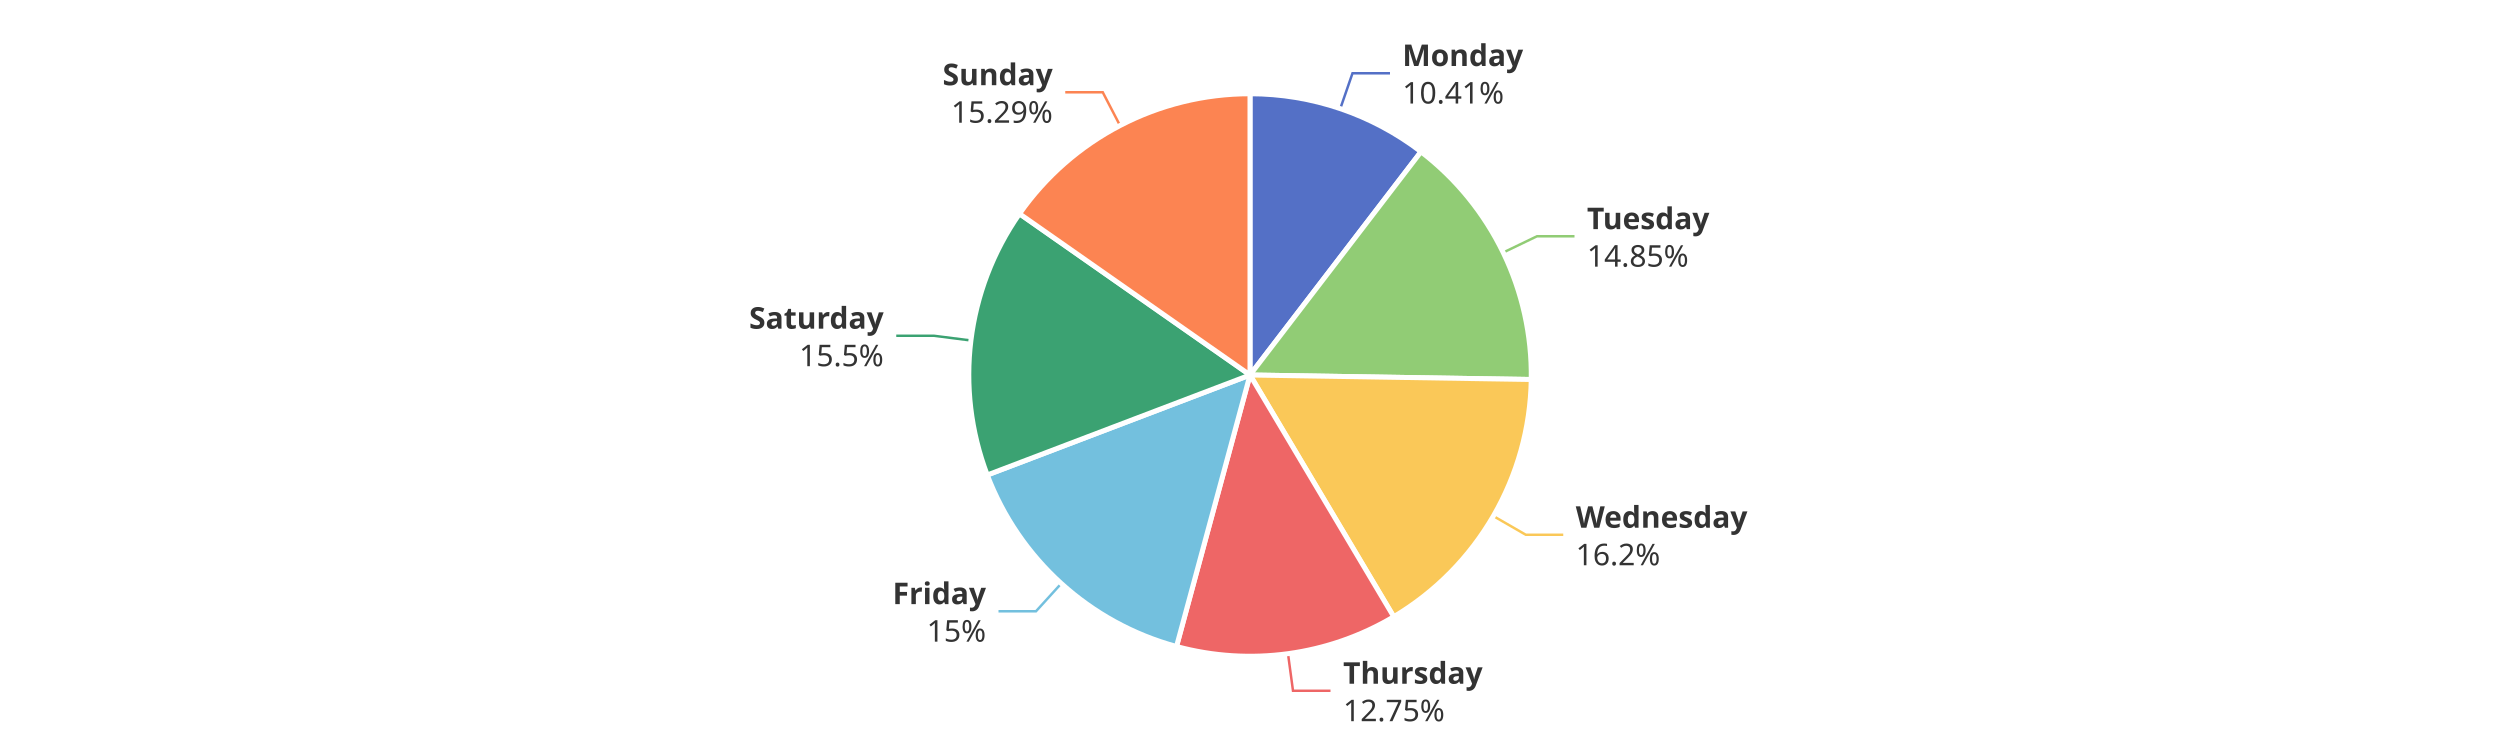
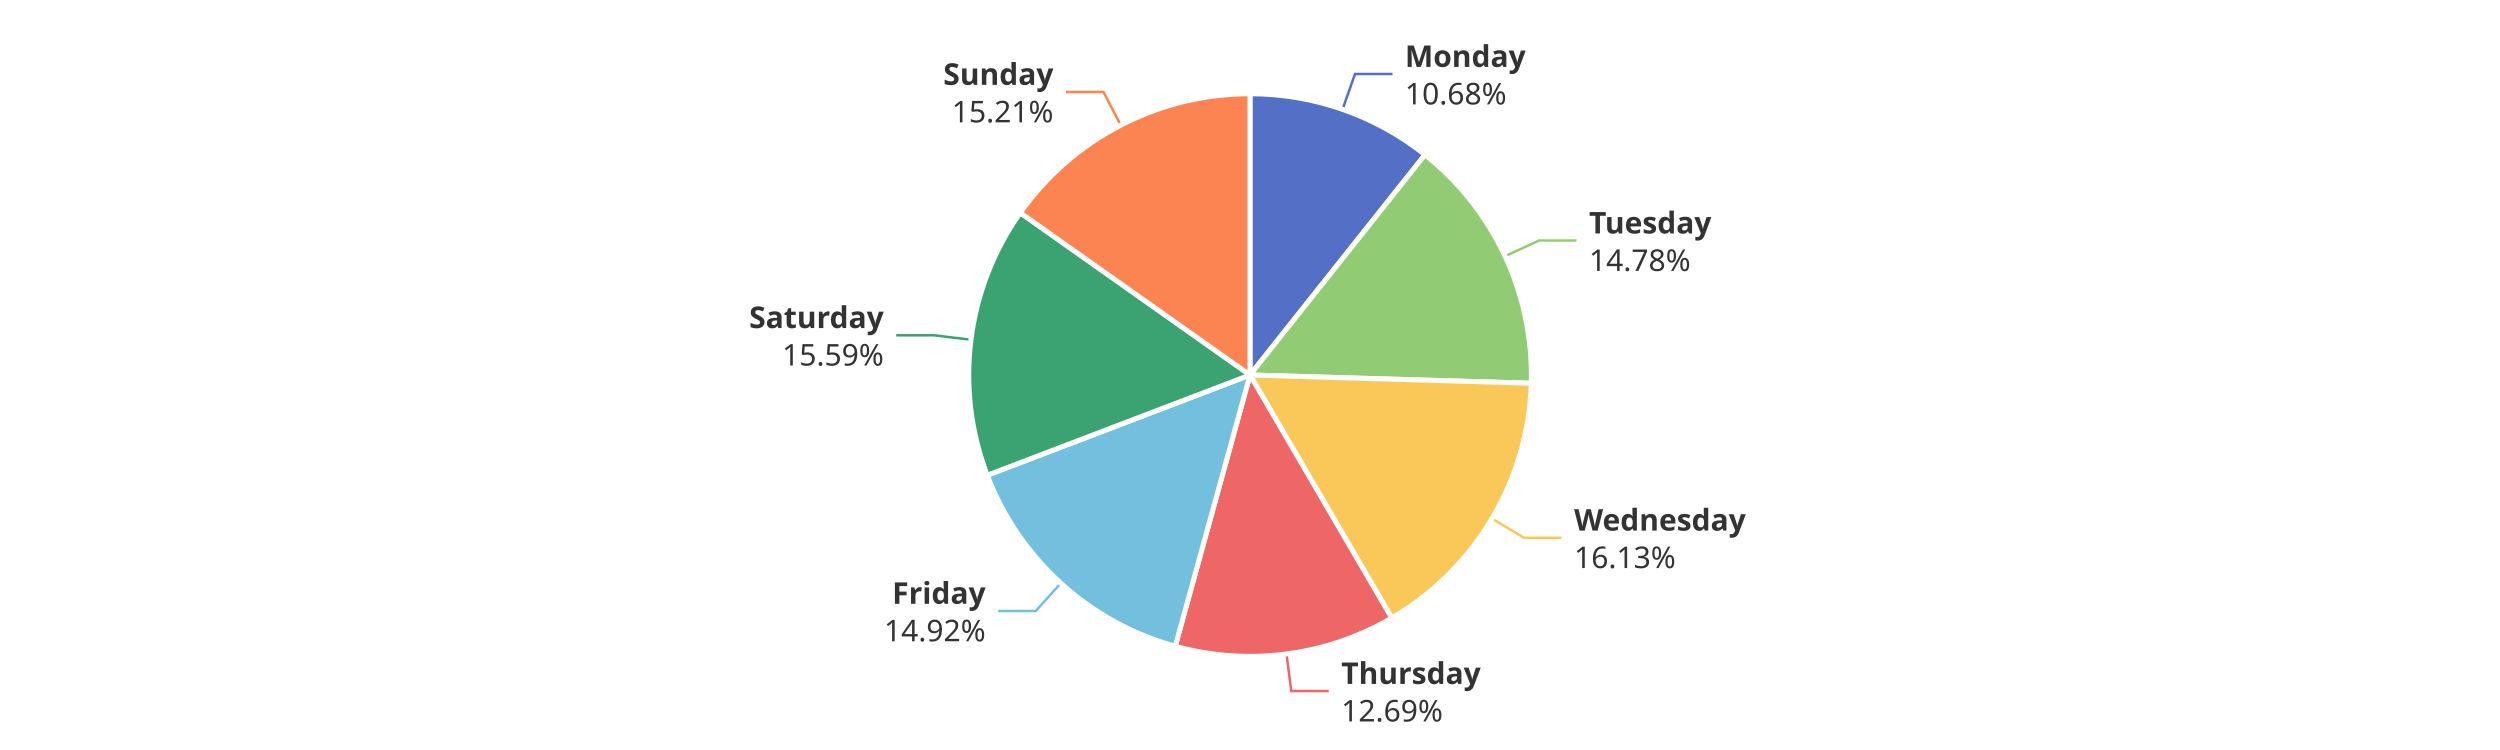
<svg xmlns="http://www.w3.org/2000/svg" width="1000" height="300" version="1.1" baseProfile="full" viewBox="0 0 1000 300">
  <rect width="1000" height="300" x="0" y="0" id="0" fill="#ffffff" />
-   <polyline points="536.1 43.5 541 29.3 556 29.3" fill="none" stroke="#5470c6" />
-   <polyline points="601.3 101 614.8 94.5 629.8 94.5" fill="none" stroke="#91cc75" />
-   <polyline points="597.3 206.4 610.3 213.9 625.3 213.9" fill="none" stroke="#fac858" />
-   <polyline points="515.2 261.5 517.2 276.3 532.2 276.3" fill="none" stroke="#ee6666" />
-   <polyline points="424.5 233.4 414.4 244.5 399.4 244.5" fill="none" stroke="#73c0de" />
-   <polyline points="388.4 136.2 373.5 134.3 358.5 134.3" fill="none" stroke="#3ba272" />
-   <polyline points="448 50.2 441.1 36.9 426.1 36.9" fill="none" stroke="#fc8452" />
-   <path d="M500 37.5A112.5 112.5 0 0 1 568.4 60.7L500 150Z" fill="#5470c6" stroke="#fff" stroke-width="2" stroke-linejoin="round" />
-   <path d="M568.4 60.7A112.5 112.5 0 0 1 612.5 151.8L500 150Z" fill="#91cc75" stroke="#fff" stroke-width="2" stroke-linejoin="round" />
-   <path d="M612.5 151.8A112.5 112.5 0 0 1 557.5 246.7L500 150Z" fill="#fac858" stroke="#fff" stroke-width="2" stroke-linejoin="round" />
-   <path d="M557.5 246.7A112.5 112.5 0 0 1 470.6 258.6L500 150Z" fill="#ee6666" stroke="#fff" stroke-width="2" stroke-linejoin="round" />
-   <path d="M470.6 258.6A112.5 112.5 0 0 1 394.9 190L500 150Z" fill="#73c0de" stroke="#fff" stroke-width="2" stroke-linejoin="round" />
-   <path d="M394.9 190A112.5 112.5 0 0 1 407.8 85.5L500 150Z" fill="#3ba272" stroke="#fff" stroke-width="2" stroke-linejoin="round" />
-   <path d="M407.8 85.5A112.5 112.5 0 0 1 500 37.5L500 150Z" fill="#fc8452" stroke="#fff" stroke-width="2" stroke-linejoin="round" />
-   <path d="M0 -15l42.8 0l0 30l-42.8 0Z" transform="translate(560.9543 29.2565)" fill="none" />
-   <text dominant-baseline="central" text-anchor="start" style="font-size:12px;font-family:sans-serif;font-weight:bold;" y="-7.5" transform="translate(560.9543 29.2565)" fill="#333" stroke="rgb(255,255,255)" stroke-width="2" paint-order="stroke" stroke-miterlimit="2">Monday</text>
-   <text dominant-baseline="central" text-anchor="start" style="font-size:12px;font-family:sans-serif;" y="7.5" transform="translate(560.9543 29.2565)" fill="#333" stroke="rgb(255,255,255)" stroke-width="2" paint-order="stroke" stroke-miterlimit="2">10.41%</text>
-   <path d="M0 -15l46.2 0l0 30l-46.2 0Z" transform="translate(634.7902 94.5072)" fill="none" />
-   <text dominant-baseline="central" text-anchor="start" style="font-size:12px;font-family:sans-serif;font-weight:bold;" y="-7.5" transform="translate(634.7902 94.5072)" fill="#333" stroke="rgb(255,255,255)" stroke-width="2" paint-order="stroke" stroke-miterlimit="2">Tuesday</text>
-   <text dominant-baseline="central" text-anchor="start" style="font-size:12px;font-family:sans-serif;" y="7.5" transform="translate(634.7902 94.5072)" fill="#333" stroke="rgb(255,255,255)" stroke-width="2" paint-order="stroke" stroke-miterlimit="2">14.85%</text>
-   <path d="M0 -15l63.6 0l0 30l-63.6 0Z" transform="translate(630.3046 213.9464)" fill="none" />
-   <text dominant-baseline="central" text-anchor="start" style="font-size:12px;font-family:sans-serif;font-weight:bold;" y="-7.5" transform="translate(630.3046 213.9464)" fill="#333" stroke="rgb(255,255,255)" stroke-width="2" paint-order="stroke" stroke-miterlimit="2">Wednesday</text>
-   <text dominant-baseline="central" text-anchor="start" style="font-size:12px;font-family:sans-serif;" y="7.5" transform="translate(630.3046 213.9464)" fill="#333" stroke="rgb(255,255,255)" stroke-width="2" paint-order="stroke" stroke-miterlimit="2">16.2%</text>
-   <path d="M0 -15l50.2 0l0 30l-50.2 0Z" transform="translate(537.2491 276.3278)" fill="none" />
-   <text dominant-baseline="central" text-anchor="start" style="font-size:12px;font-family:sans-serif;font-weight:bold;" y="-7.5" transform="translate(537.2491 276.3278)" fill="#333" stroke="rgb(255,255,255)" stroke-width="2" paint-order="stroke" stroke-miterlimit="2">Thursday</text>
-   <text dominant-baseline="central" text-anchor="start" style="font-size:12px;font-family:sans-serif;" y="7.5" transform="translate(537.2491 276.3278)" fill="#333" stroke="rgb(255,255,255)" stroke-width="2" paint-order="stroke" stroke-miterlimit="2">12.75%</text>
-   <path d="M-33.4 -15l33.4 0l0 30l-33.4 0Z" transform="translate(394.4054 244.4977)" fill="none" />
-   <text dominant-baseline="central" text-anchor="end" style="font-size:12px;font-family:sans-serif;font-weight:bold;" y="-7.5" transform="translate(394.4054 244.4977)" fill="#333" stroke="rgb(255,255,255)" stroke-width="2" paint-order="stroke" stroke-miterlimit="2">Friday</text>
-   <text dominant-baseline="central" text-anchor="end" style="font-size:12px;font-family:sans-serif;" y="7.5" transform="translate(394.4054 244.4977)" fill="#333" stroke="rgb(255,255,255)" stroke-width="2" paint-order="stroke" stroke-miterlimit="2">15%</text>
-   <path d="M-48.2 -15l48.2 0l0 30l-48.2 0Z" transform="translate(353.4679 134.3197)" fill="none" />
-   <text dominant-baseline="central" text-anchor="end" style="font-size:12px;font-family:sans-serif;font-weight:bold;" y="-7.5" transform="translate(353.4679 134.3197)" fill="#333" stroke="rgb(255,255,255)" stroke-width="2" paint-order="stroke" stroke-miterlimit="2">Saturday</text>
-   <text dominant-baseline="central" text-anchor="end" style="font-size:12px;font-family:sans-serif;" y="7.5" transform="translate(353.4679 134.3197)" fill="#333" stroke="rgb(255,255,255)" stroke-width="2" paint-order="stroke" stroke-miterlimit="2">15.5%</text>
-   <path d="M-40.9 -15l40.9 0l0 30l-40.9 0Z" transform="translate(421.0891 36.9259)" fill="none" />
-   <text dominant-baseline="central" text-anchor="end" style="font-size:12px;font-family:sans-serif;font-weight:bold;" y="-7.5" transform="translate(421.0891 36.9259)" fill="#333" stroke="rgb(255,255,255)" stroke-width="2" paint-order="stroke" stroke-miterlimit="2">Sunday</text>
-   <text dominant-baseline="central" text-anchor="end" style="font-size:12px;font-family:sans-serif;" y="7.5" transform="translate(421.0891 36.9259)" fill="#333" stroke="rgb(255,255,255)" stroke-width="2" paint-order="stroke" stroke-miterlimit="2">15.29%</text>
+   <polyline points="537 43.8 542 29.6 557 29.6" fill="none" stroke="#5470c6" />
+   <polyline points="602 102.5 615.6 96.2 630.6 96.2" fill="none" stroke="#91cc75" />
+   <polyline points="596.7 207.4 609.6 215.1 624.6 215.1" fill="none" stroke="#fac858" />
+   <polyline points="514.6 261.6 516.5 276.4 531.5 276.4" fill="none" stroke="#ee6666" />
+   <polyline points="424.3 233.3 414.3 244.4 399.3 244.4" fill="none" stroke="#73c0de" />
+   <polyline points="388.4 135.9 373.5 134.1 358.5 134.1" fill="none" stroke="#3ba272" />
+   <polyline points="448.3 50.1 441.4 36.8 426.4 36.8" fill="none" stroke="#fc8452" />
+   <path d="M500 37.5A112.5 112.5 0 0 1 570 61.9L500 150Z" fill="#5470c6" stroke="#fff" stroke-width="2" stroke-linejoin="round" />
+   <path d="M570 61.9A112.5 112.5 0 0 1 612.5 153.3L500 150Z" fill="#91cc75" stroke="#fff" stroke-width="2" stroke-linejoin="round" />
+   <path d="M612.5 153.3A112.5 112.5 0 0 1 556.7 247.2L500 150Z" fill="#fac858" stroke="#fff" stroke-width="2" stroke-linejoin="round" />
+   <path d="M556.7 247.2A112.5 112.5 0 0 1 470.1 258.5L500 150Z" fill="#ee6666" stroke="#fff" stroke-width="2" stroke-linejoin="round" />
+   <path d="M470.1 258.5A112.5 112.5 0 0 1 394.9 190.1L500 150Z" fill="#73c0de" stroke="#fff" stroke-width="2" stroke-linejoin="round" />
+   <path d="M394.9 190.1A112.5 112.5 0 0 1 408.1 85.1L500 150Z" fill="#3ba272" stroke="#fff" stroke-width="2" stroke-linejoin="round" />
+   <path d="M408.1 85.1A112.5 112.5 0 0 1 500 37.5L500 150Z" fill="#fc8452" stroke="#fff" stroke-width="2" stroke-linejoin="round" />
+   <path d="M0 -15l42.8 0l0 30l-42.8 0Z" transform="translate(561.9809 29.6096)" fill="none" />
+   <text dominant-baseline="central" text-anchor="start" style="font-size:12px;font-family:sans-serif;font-weight:bold;" y="-7.5" transform="translate(561.9809 29.6096)" fill="#333" stroke="rgb(255,255,255)" stroke-width="2" paint-order="stroke" stroke-miterlimit="2">Monday</text>
+   <text dominant-baseline="central" text-anchor="start" style="font-size:12px;font-family:sans-serif;" y="7.5" transform="translate(561.9809 29.6096)" fill="#333" stroke="rgb(255,255,255)" stroke-width="2" paint-order="stroke" stroke-miterlimit="2">10.68%</text>
+   <path d="M0 -15l46.2 0l0 30l-46.2 0Z" transform="translate(635.6031 96.2211)" fill="none" />
+   <text dominant-baseline="central" text-anchor="start" style="font-size:12px;font-family:sans-serif;font-weight:bold;" y="-7.5" transform="translate(635.6031 96.2211)" fill="#333" stroke="rgb(255,255,255)" stroke-width="2" paint-order="stroke" stroke-miterlimit="2">Tuesday</text>
+   <text dominant-baseline="central" text-anchor="start" style="font-size:12px;font-family:sans-serif;" y="7.5" transform="translate(635.6031 96.2211)" fill="#333" stroke="rgb(255,255,255)" stroke-width="2" paint-order="stroke" stroke-miterlimit="2">14.78%</text>
+   <path d="M0 -15l63.6 0l0 30l-63.6 0Z" transform="translate(629.6425 215.0751)" fill="none" />
+   <text dominant-baseline="central" text-anchor="start" style="font-size:12px;font-family:sans-serif;font-weight:bold;" y="-7.5" transform="translate(629.6425 215.0751)" fill="#333" stroke="rgb(255,255,255)" stroke-width="2" paint-order="stroke" stroke-miterlimit="2">Wednesday</text>
+   <text dominant-baseline="central" text-anchor="start" style="font-size:12px;font-family:sans-serif;" y="7.5" transform="translate(629.6425 215.0751)" fill="#333" stroke="rgb(255,255,255)" stroke-width="2" paint-order="stroke" stroke-miterlimit="2">16.13%</text>
+   <path d="M0 -15l50.2 0l0 30l-50.2 0Z" transform="translate(536.4965 276.4283)" fill="none" />
+   <text dominant-baseline="central" text-anchor="start" style="font-size:12px;font-family:sans-serif;font-weight:bold;" y="-7.5" transform="translate(536.4965 276.4283)" fill="#333" stroke="rgb(255,255,255)" stroke-width="2" paint-order="stroke" stroke-miterlimit="2">Thursday</text>
+   <text dominant-baseline="central" text-anchor="start" style="font-size:12px;font-family:sans-serif;" y="7.5" transform="translate(536.4965 276.4283)" fill="#333" stroke="rgb(255,255,255)" stroke-width="2" paint-order="stroke" stroke-miterlimit="2">12.69%</text>
+   <path d="M-40.9 -15l40.9 0l0 30l-40.9 0Z" transform="translate(394.2502 244.3569)" fill="none" />
+   <text dominant-baseline="central" text-anchor="end" style="font-size:12px;font-family:sans-serif;font-weight:bold;" y="-7.5" transform="translate(394.2502 244.3569)" fill="#333" stroke="rgb(255,255,255)" stroke-width="2" paint-order="stroke" stroke-miterlimit="2">Friday</text>
+   <text dominant-baseline="central" text-anchor="end" style="font-size:12px;font-family:sans-serif;" y="7.5" transform="translate(394.2502 244.3569)" fill="#333" stroke="rgb(255,255,255)" stroke-width="2" paint-order="stroke" stroke-miterlimit="2">14.92%</text>
+   <path d="M-48.2 -15l48.2 0l0 30l-48.2 0Z" transform="translate(353.5004 134.0598)" fill="none" />
+   <text dominant-baseline="central" text-anchor="end" style="font-size:12px;font-family:sans-serif;font-weight:bold;" y="-7.5" transform="translate(353.5004 134.0598)" fill="#333" stroke="rgb(255,255,255)" stroke-width="2" paint-order="stroke" stroke-miterlimit="2">Saturday</text>
+   <text dominant-baseline="central" text-anchor="end" style="font-size:12px;font-family:sans-serif;" y="7.5" transform="translate(353.5004 134.0598)" fill="#333" stroke="rgb(255,255,255)" stroke-width="2" paint-order="stroke" stroke-miterlimit="2">15.59%</text>
+   <path d="M-40.9 -15l40.9 0l0 30l-40.9 0Z" transform="translate(421.368 36.781)" fill="none" />
+   <text dominant-baseline="central" text-anchor="end" style="font-size:12px;font-family:sans-serif;font-weight:bold;" y="-7.5" transform="translate(421.368 36.781)" fill="#333" stroke="rgb(255,255,255)" stroke-width="2" paint-order="stroke" stroke-miterlimit="2">Sunday</text>
+   <text dominant-baseline="central" text-anchor="end" style="font-size:12px;font-family:sans-serif;" y="7.5" transform="translate(421.368 36.781)" fill="#333" stroke="rgb(255,255,255)" stroke-width="2" paint-order="stroke" stroke-miterlimit="2">15.21%</text>
</svg>
